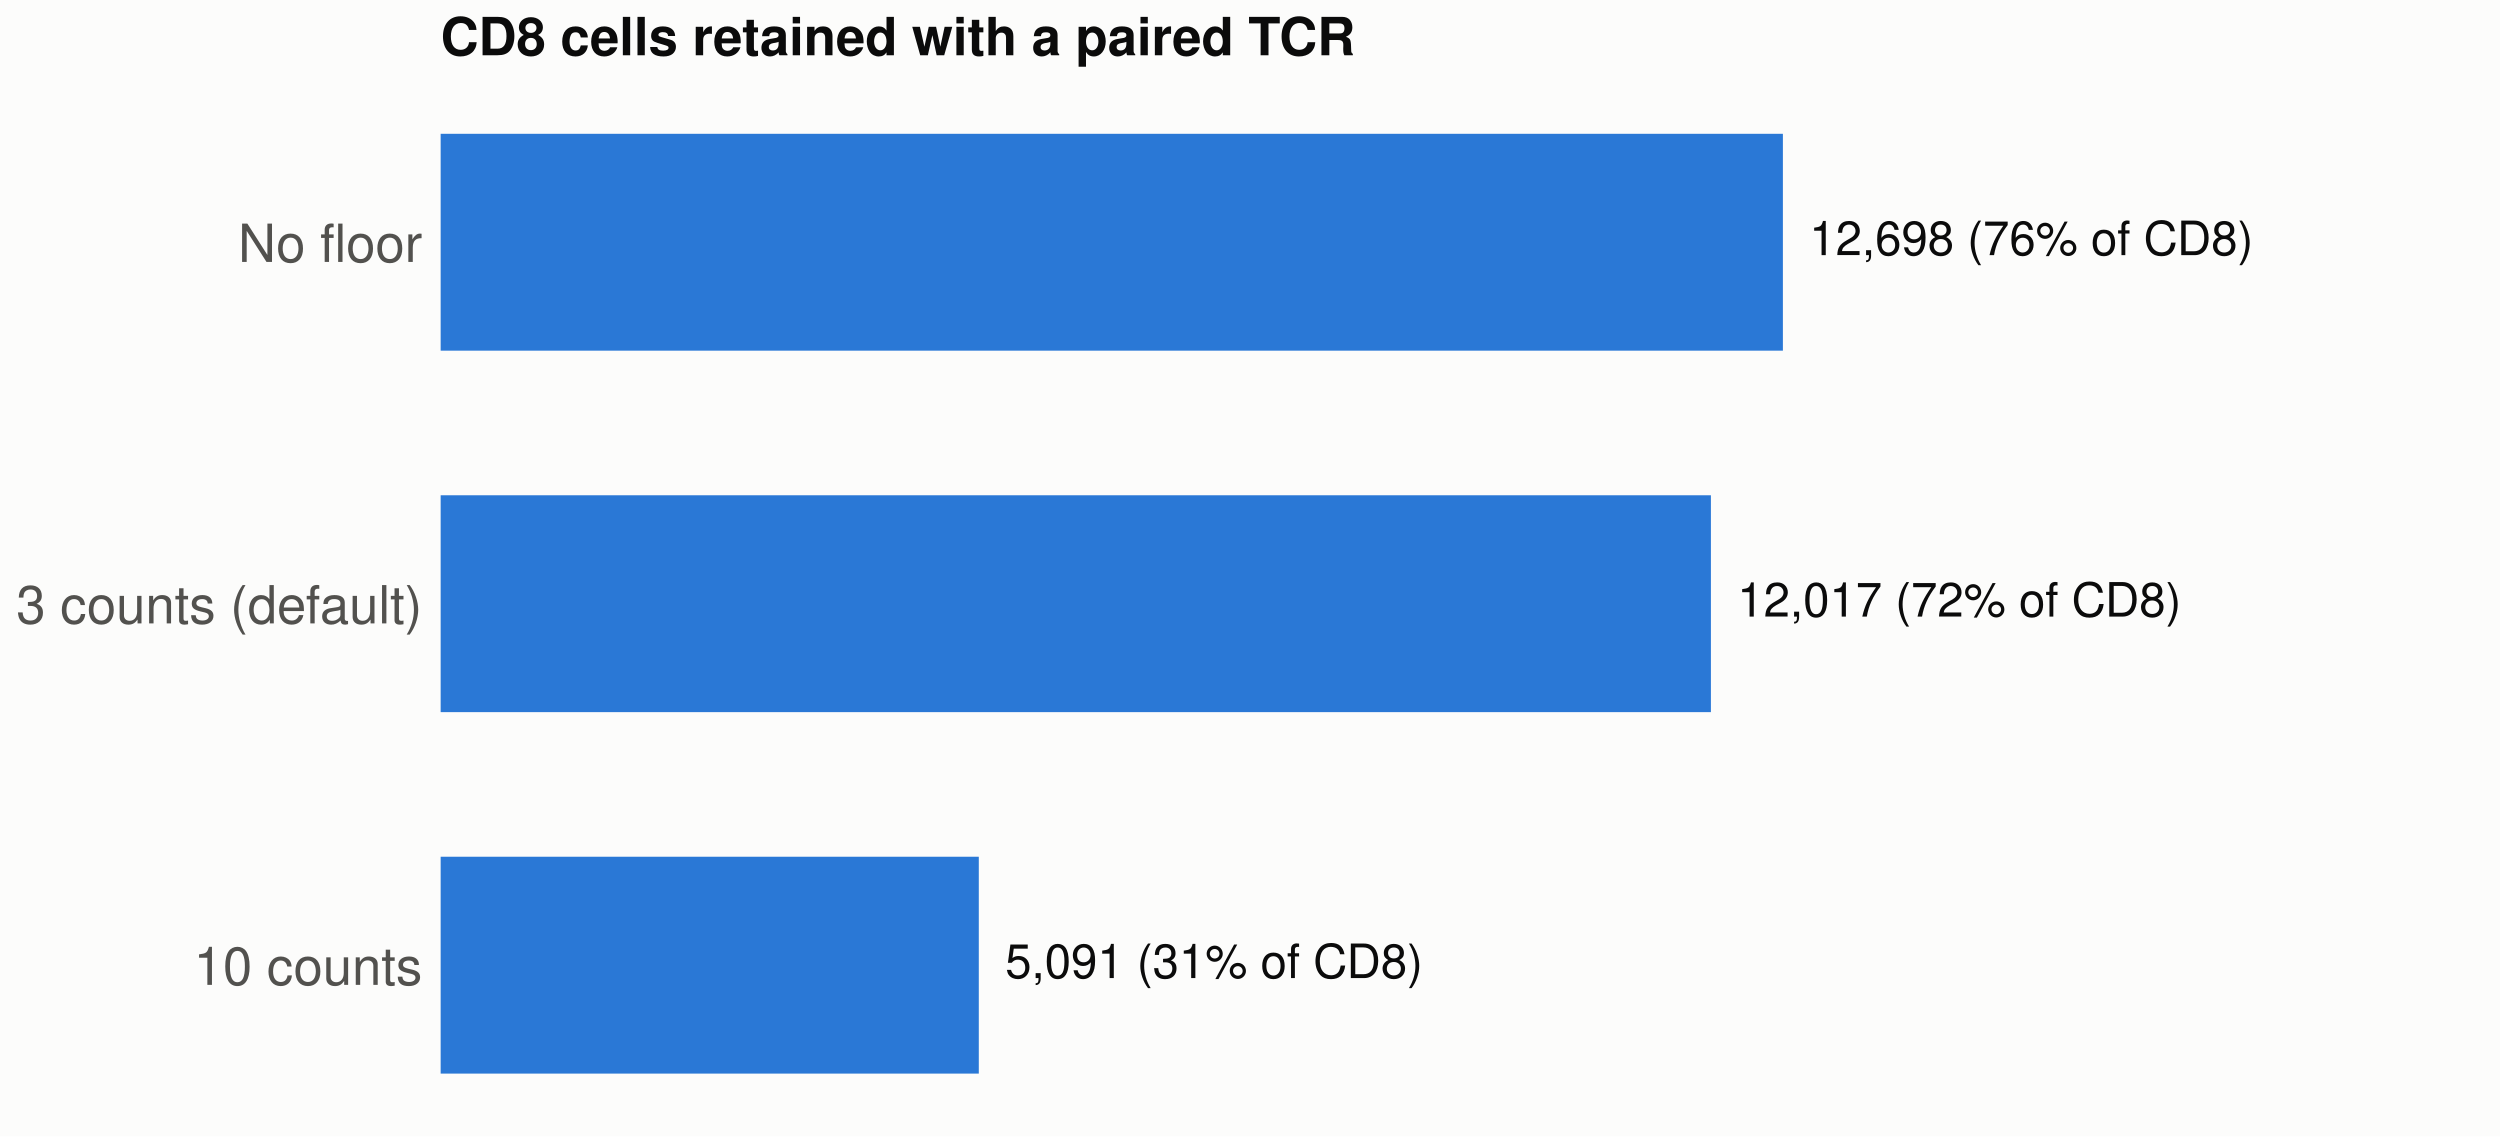
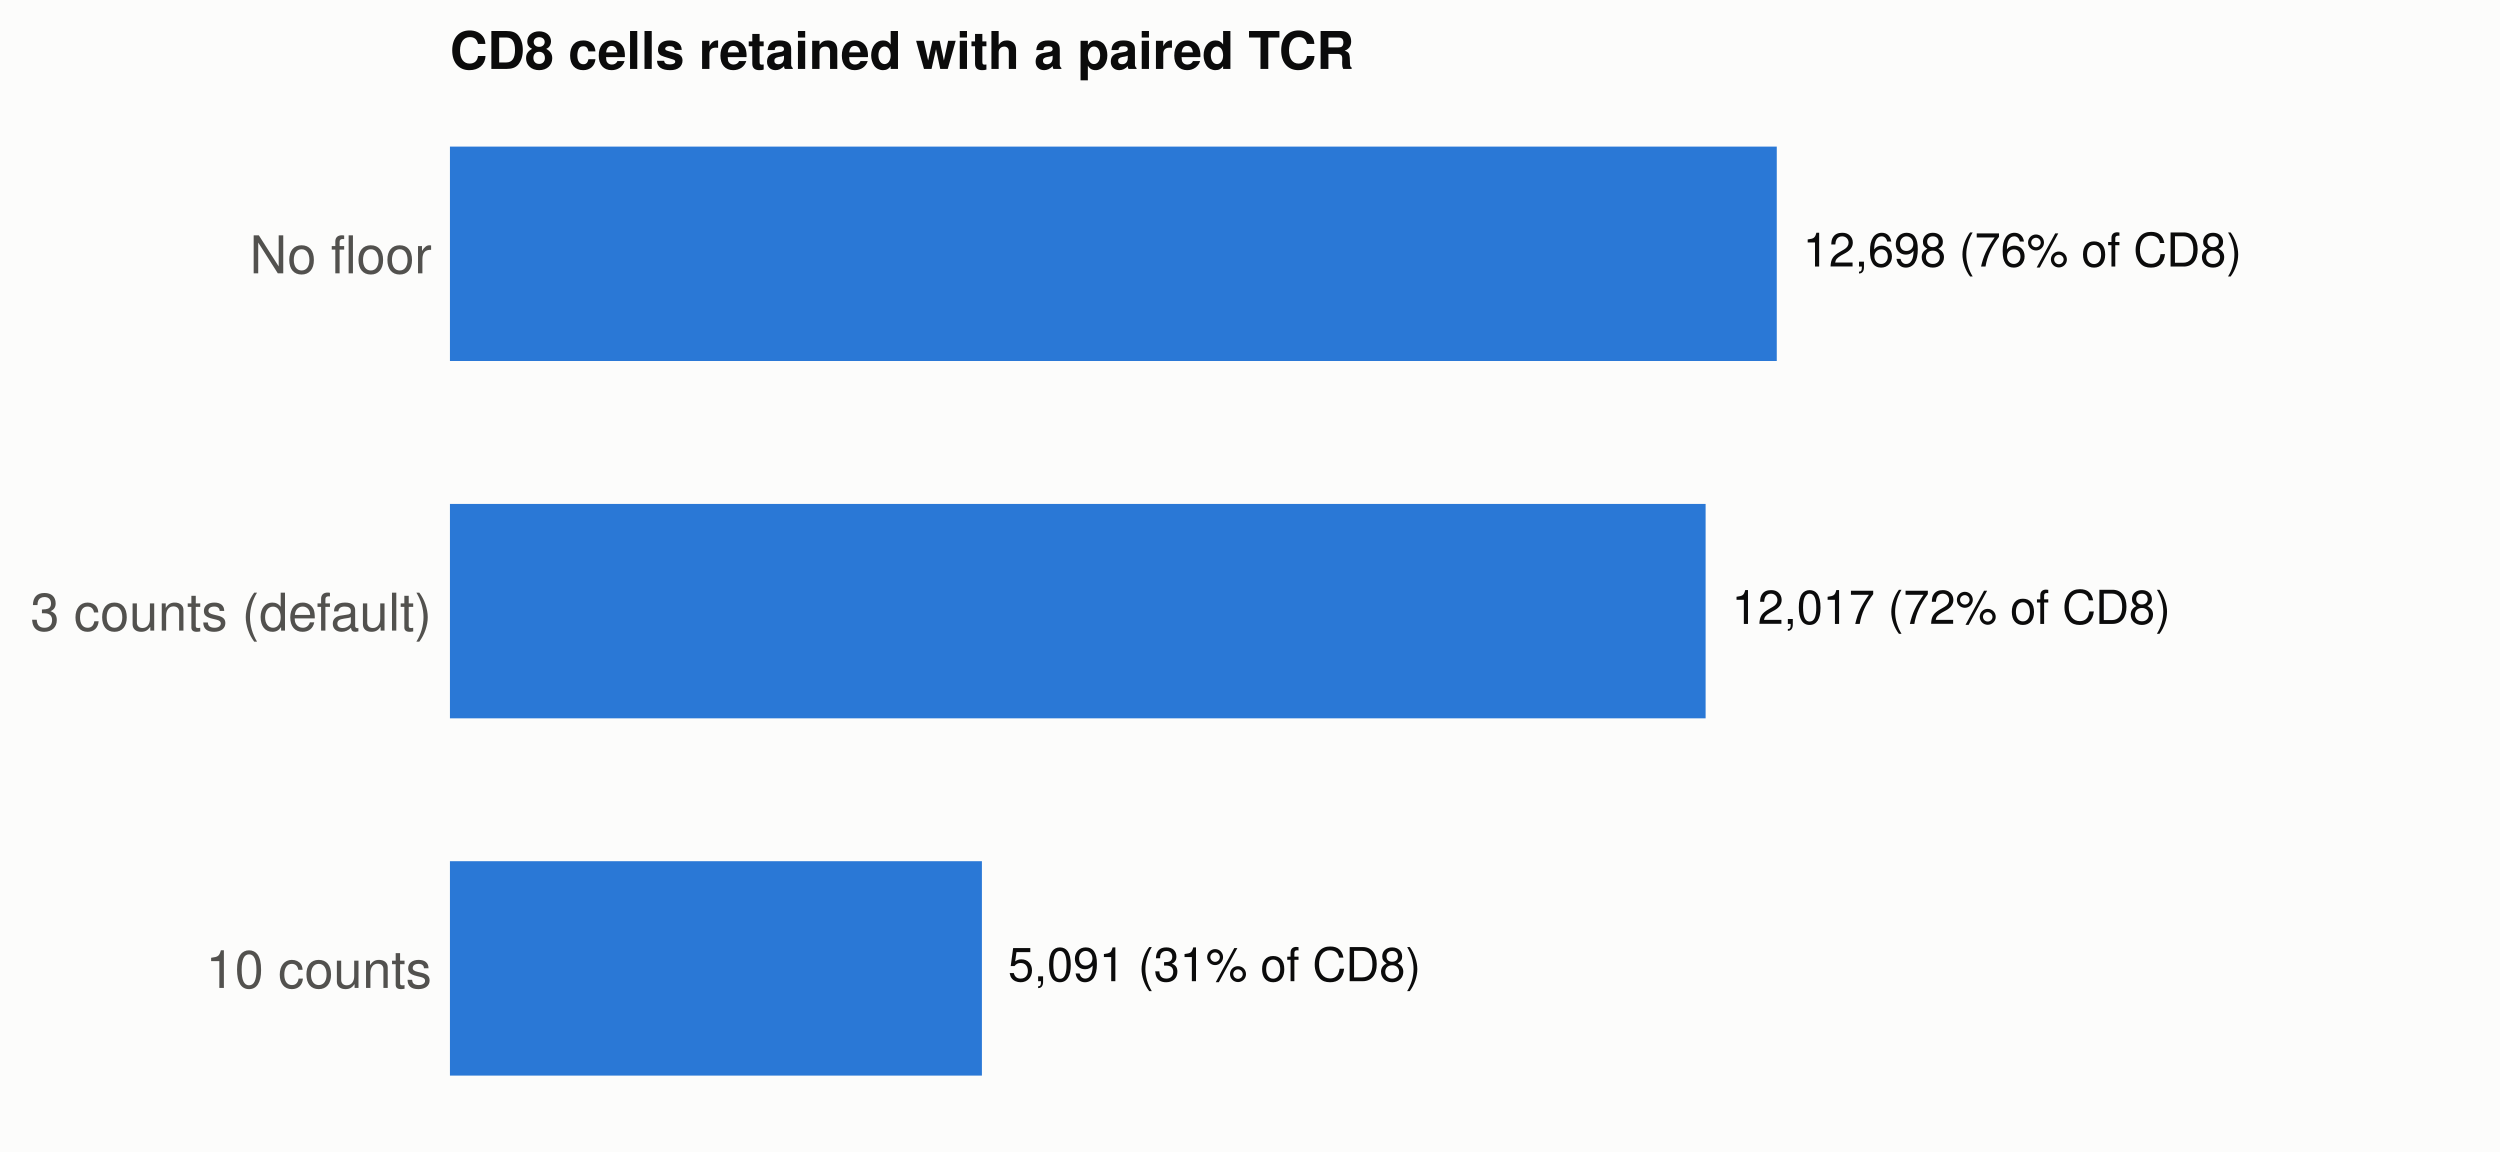
- <svg xmlns="http://www.w3.org/2000/svg" width="475.2pt" height="216pt" viewBox="0 0 475.2 216" version="1.1">
+ <svg xmlns="http://www.w3.org/2000/svg" width="480.72pt" height="221.52pt" viewBox="0 0 480.72 221.52" version="1.1">
  <defs>
    <style type="text/css">*{stroke-linejoin: round; stroke-linecap: butt}</style>
  </defs>
  <g id="figure_1">
    <g id="patch_1">
-       <path d="M 0 216  L 475.2 216  L 475.2 0  L 0 0  z " style="fill: #fcfcfb" />
+       <path d="M 0 221.52  L 480.72 221.52  L 480.72 -0  L 0 -0  z " style="fill: #fcfcfb" />
    </g>
    <g id="axes_1">
      <g id="patch_2">
-         <path d="M 83.76 213  L 472.2 213  L 472.2 16.5  L 83.76 16.5  z " style="fill: #fcfcfb" />
+         <path d="M 86.519 215.76  L 474.96 215.76  L 474.96 19.26  L 86.519 19.26  z " style="fill: #fcfcfb" />
      </g>
      <g id="patch_3">
-         <path d="M 83.76 66.656  L 338.893 66.656  L 338.893 25.432  L 83.76 25.432  z " clip-path="url(#p74a3d9ba56)" style="fill: #2a78d6" />
+         <path d="M 86.519 69.415  L 341.652 69.415  L 341.652 28.192  L 86.519 28.192  z " clip-path="url(#pd3529fb1ca)" style="fill: #2a78d6" />
      </g>
      <g id="patch_4">
-         <path d="M 83.76 135.362  L 325.21 135.362  L 325.21 94.138  L 83.76 94.138  z " clip-path="url(#p74a3d9ba56)" style="fill: #2a78d6" />
+         <path d="M 86.519 138.122  L 327.97 138.122  L 327.97 96.898  L 86.519 96.898  z " clip-path="url(#pd3529fb1ca)" style="fill: #2a78d6" />
      </g>
      <g id="patch_5">
-         <path d="M 83.76 204.068  L 186.05 204.068  L 186.05 162.844  L 83.76 162.844  z " clip-path="url(#p74a3d9ba56)" style="fill: #2a78d6" />
+         <path d="M 86.519 206.828  L 188.81 206.828  L 188.81 165.604  L 86.519 165.604  z " clip-path="url(#pd3529fb1ca)" style="fill: #2a78d6" />
      </g>
      <g id="matplotlib.axis_1" />
      <g id="matplotlib.axis_2">
        <g id="ytick_1">
          <g id="line2d_1" />
          <g id="text_1">
-             <text style="font-size: 10px; font-family: 'Helvetica', 'Arial', 'DejaVu Sans'; text-anchor: end; fill: #52514e" x="80.26" y="187.206" transform="rotate(-0 80.25961 187.2061)">10 counts</text>
+             <text style="font-size: 10px; font-family: 'Helvetica', 'Arial', 'DejaVu Sans'; text-anchor: end; fill: #52514e" x="83.019" y="189.966" transform="rotate(-0 83.01937 189.9659)">10 counts</text>
          </g>
        </g>
        <g id="ytick_2">
          <g id="line2d_2" />
          <g id="text_2">
-             <text style="font-size: 10px; font-family: 'Helvetica', 'Arial', 'DejaVu Sans'; text-anchor: end; fill: #52514e" x="80.26" y="118.5" transform="rotate(-0 80.25961 118.5)">3 counts (default)</text>
+             <text style="font-size: 10px; font-family: 'Helvetica', 'Arial', 'DejaVu Sans'; text-anchor: end; fill: #52514e" x="83.019" y="121.26" transform="rotate(-0 83.01937 121.2598)">3 counts (default)</text>
          </g>
        </g>
        <g id="ytick_3">
          <g id="line2d_3" />
          <g id="text_3">
-             <text style="font-size: 10px; font-family: 'Helvetica', 'Arial', 'DejaVu Sans'; text-anchor: end; fill: #52514e" x="80.26" y="49.794" transform="rotate(-0 80.25961 49.79387)">No floor</text>
+             <text style="font-size: 10px; font-family: 'Helvetica', 'Arial', 'DejaVu Sans'; text-anchor: end; fill: #52514e" x="83.019" y="52.554" transform="rotate(-0 83.01937 52.55363)">No floor</text>
          </g>
        </g>
      </g>
      <g id="text_4">
-         <text style="font-size: 9px; font-family: 'Helvetica', 'Arial', 'DejaVu Sans'; text-anchor: start; fill: #0b0b0b" x="343.914" y="48.501" transform="rotate(-0 343.9144 48.50059)">12,698  (76% of CD8)</text>
+         <text style="font-size: 9px; font-family: 'Helvetica', 'Arial', 'DejaVu Sans'; text-anchor: start; fill: #0b0b0b" x="346.674" y="51.26" transform="rotate(-0 346.6742 51.26035)">12,698  (76% of CD8)</text>
      </g>
      <g id="text_5">
-         <text style="font-size: 9px; font-family: 'Helvetica', 'Arial', 'DejaVu Sans'; text-anchor: start; fill: #0b0b0b" x="330.231" y="117.207" transform="rotate(-0 330.2315 117.2067)">12,017  (72% of CD8)</text>
+         <text style="font-size: 9px; font-family: 'Helvetica', 'Arial', 'DejaVu Sans'; text-anchor: start; fill: #0b0b0b" x="332.991" y="119.966" transform="rotate(-0 332.9913 119.9665)">12,017  (72% of CD8)</text>
      </g>
      <g id="text_6">
-         <text style="font-size: 9px; font-family: 'Helvetica', 'Arial', 'DejaVu Sans'; text-anchor: start; fill: #0b0b0b" x="191.072" y="185.913" transform="rotate(-0 191.0716 185.9128)">5,091  (31% of CD8)</text>
+         <text style="font-size: 9px; font-family: 'Helvetica', 'Arial', 'DejaVu Sans'; text-anchor: start; fill: #0b0b0b" x="193.831" y="188.673" transform="rotate(-0 193.8314 188.6726)">5,091  (31% of CD8)</text>
      </g>
      <g id="text_7">
-         <text style="font-weight: 700; font-size: 10px; font-family: 'Helvetica', 'Arial', 'DejaVu Sans'; text-anchor: start; fill: #0b0b0b" x="83.76" y="10.5" transform="rotate(-0 83.75961 10.50024)">CD8 cells retained with a paired TCR</text>
+         <text style="font-weight: 700; font-size: 10px; font-family: 'Helvetica', 'Arial', 'DejaVu Sans'; text-anchor: start; fill: #0b0b0b" x="86.519" y="13.26" transform="rotate(-0 86.51937 13.26)">CD8 cells retained with a paired TCR</text>
      </g>
    </g>
  </g>
  <defs>
-     <clipPath id="p74a3d9ba56">
-       <rect x="83.76" y="16.5" width="388.44" height="196.5" />
+     <clipPath id="pd3529fb1ca">
+       <rect x="86.519" y="19.26" width="388.44" height="196.5" />
    </clipPath>
  </defs>
</svg>
